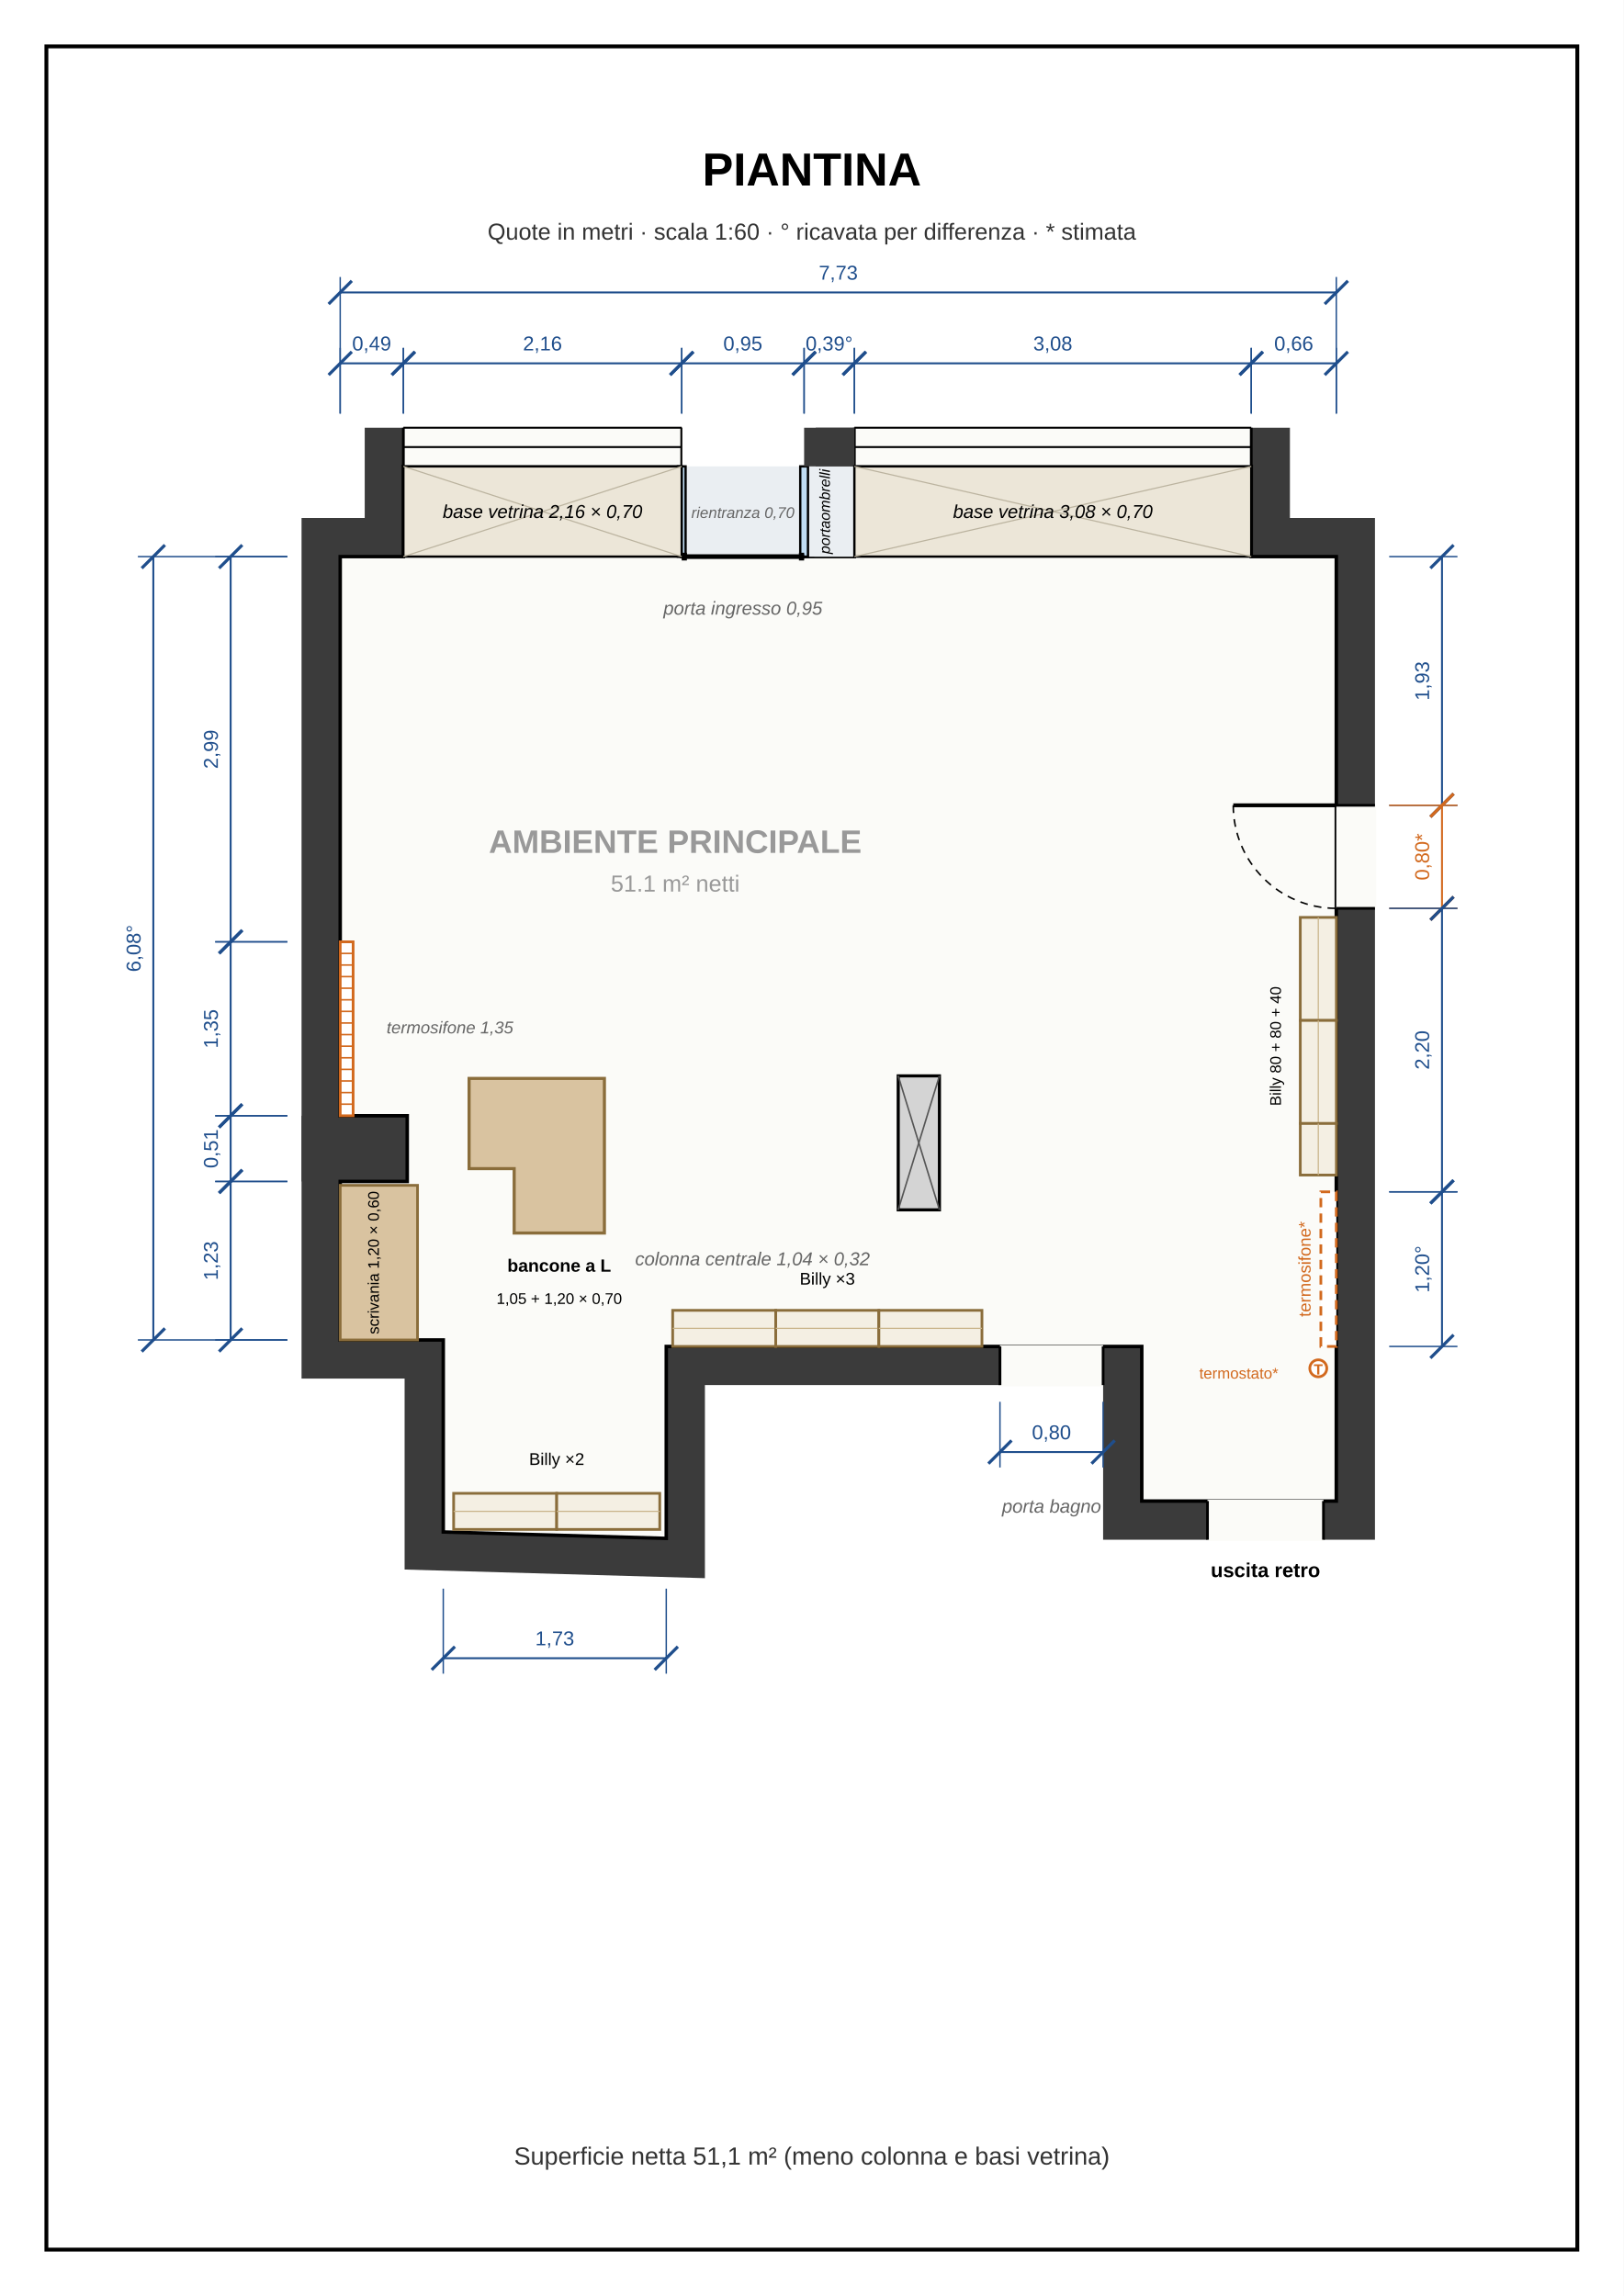
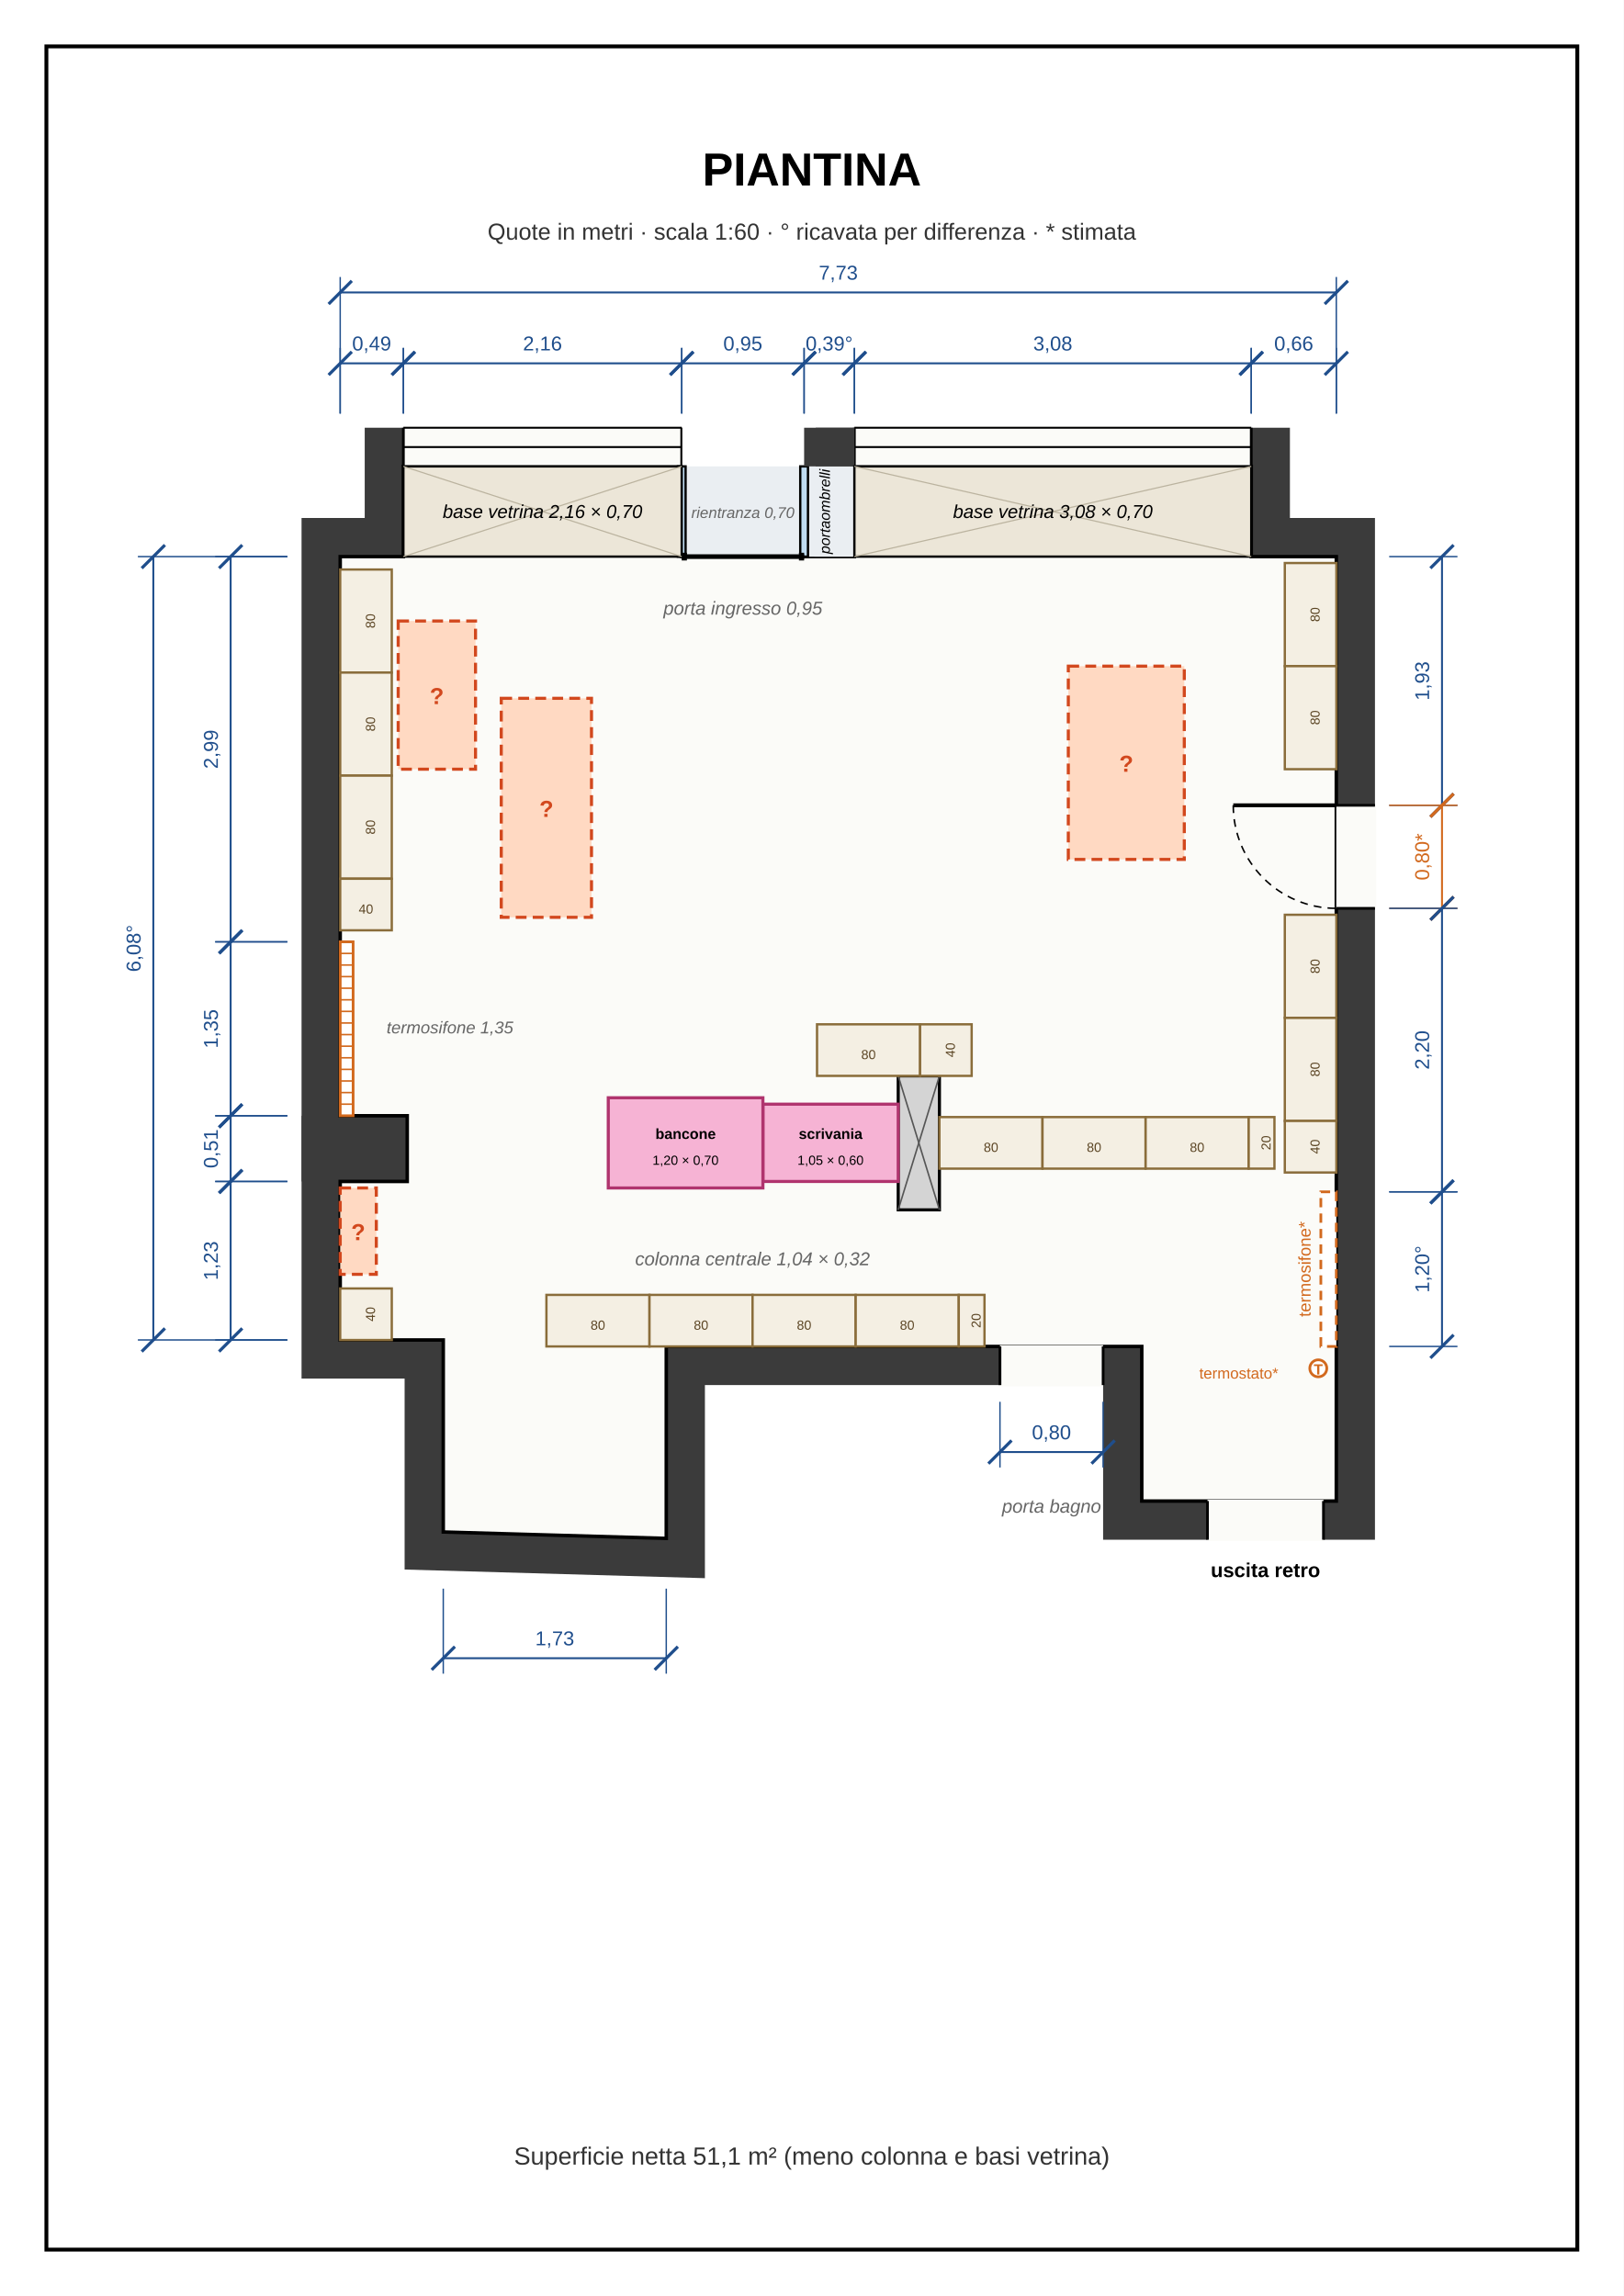
<svg xmlns="http://www.w3.org/2000/svg" width="210mm" height="297mm" viewBox="0 0 210 297" font-family="Arial, Helvetica, sans-serif">
  <defs>
    <pattern id="hatch" width="1.6" height="1.6" patternUnits="userSpaceOnUse" patternTransform="rotate(45)">
      <line x1="0" y1="0" x2="0" y2="1.6" stroke="#777" stroke-width="0.25" />
    </pattern>
  </defs>
  <rect width="210" height="297" fill="#ffffff" />
  <rect x="6" y="6" width="198" height="285" fill="none" stroke="#000" stroke-width="0.5" />
  <polygon points="44.00,72.00 52.17,72.00 52.17,60.33 88.17,60.33 88.17,72.00 110.50,72.00 110.50,60.33 161.83,60.33 161.83,72.00 172.83,72.00 172.83,194.17 147.67,194.17 147.67,174.17 86.17,174.17 86.17,199.00 57.33,198.17 57.33,173.33 44.00,173.33 44.00,152.83 52.67,152.83 52.67,144.33 44.00,144.33" fill="none" stroke="#3b3b3b" stroke-width="10.00" stroke-linejoin="miter" stroke-miterlimit="10" />
  <polygon points="44.00,72.00 52.17,72.00 52.17,60.33 88.17,60.33 88.17,72.00 110.50,72.00 110.50,60.33 161.83,60.33 161.83,72.00 172.83,72.00 172.83,194.17 147.67,194.17 147.67,174.17 86.17,174.17 86.17,199.00 57.33,198.17 57.33,173.33 44.00,173.33 44.00,152.83 52.67,152.83 52.67,144.33 44.00,144.33" fill="#fbfbf8" stroke="none" />
  <rect x="39.00" y="144.33" width="13.67" height="8.50" fill="#3b3b3b" stroke="none" stroke-width="0.25" />
  <polygon points="44.00,72.00 52.17,72.00 52.17,60.33 88.17,60.33 88.17,72.00 110.50,72.00 110.50,60.33 161.83,60.33 161.83,72.00 172.83,72.00 172.83,194.17 147.67,194.17 147.67,174.17 86.17,174.17 86.17,199.00 57.33,198.17 57.33,173.33 44.00,173.33 44.00,152.83 52.67,152.83 52.67,144.33 44.00,144.33" fill="none" stroke="#000" stroke-width="0.45" stroke-linejoin="miter" />
  <rect x="52.17" y="55.17" width="36.00" height="5.33" fill="#fbfbf8" stroke="none" stroke-width="0.25" />
  <line x1="52.17" y1="55.33" x2="52.17" y2="60.33" stroke="#000" stroke-width="0.35" />
  <line x1="88.17" y1="55.33" x2="88.17" y2="60.33" stroke="#000" stroke-width="0.35" />
  <line x1="52.17" y1="55.33" x2="88.17" y2="55.33" stroke="#000" stroke-width="0.25" />
  <line x1="52.17" y1="57.83" x2="88.17" y2="57.83" stroke="#000" stroke-width="0.25" />
  <line x1="52.17" y1="60.33" x2="88.17" y2="60.33" stroke="#000" stroke-width="0.25" />
  <rect x="110.50" y="55.17" width="51.33" height="5.33" fill="#fbfbf8" stroke="none" stroke-width="0.25" />
  <line x1="110.50" y1="55.33" x2="110.50" y2="60.33" stroke="#000" stroke-width="0.35" />
  <line x1="161.83" y1="55.33" x2="161.83" y2="60.33" stroke="#000" stroke-width="0.35" />
  <line x1="110.50" y1="55.33" x2="161.83" y2="55.33" stroke="#000" stroke-width="0.25" />
  <line x1="110.50" y1="57.83" x2="161.83" y2="57.83" stroke="#000" stroke-width="0.25" />
  <line x1="110.50" y1="60.33" x2="161.83" y2="60.33" stroke="#000" stroke-width="0.25" />
  <rect x="88.17" y="60.33" width="5.17" height="11.67" fill="#fbfbf8" stroke="none" stroke-width="0.25" />
  <rect x="88.25" y="55.17" width="5.25" height="5.25" fill="#ffffff" stroke="none" stroke-width="0.25" />
  <rect x="105.33" y="60.33" width="5.17" height="11.67" fill="#fbfbf8" stroke="none" stroke-width="0.25" />
  <rect x="88.17" y="66.83" width="22.33" height="5.17" fill="#fbfbf8" stroke="none" stroke-width="0.25" />
  <line x1="88.17" y1="67.00" x2="88.17" y2="72.00" stroke="#000" stroke-width="0.35" />
  <line x1="110.50" y1="67.00" x2="110.50" y2="72.00" stroke="#000" stroke-width="0.35" />
  <rect x="88.17" y="60.33" width="22.33" height="11.67" fill="#eaeef2" stroke="none" stroke-width="0.25" />
  <rect x="87.67" y="60.33" width="1.00" height="11.67" fill="#bfdcf2" stroke="#000" stroke-width="0.3" />
  <rect x="103.50" y="60.33" width="1.00" height="11.67" fill="#bfdcf2" stroke="#000" stroke-width="0.3" />
  <line x1="88.17" y1="72.00" x2="104.00" y2="72.00" stroke="#000" stroke-width="0.6" />
  <rect x="88.17" y="71.50" width="0.67" height="1.00" fill="#000" stroke="none" stroke-width="0.25" />
  <rect x="103.33" y="71.50" width="0.67" height="1.00" fill="#000" stroke="none" stroke-width="0.25" />
  <rect x="104.00" y="55.33" width="6.50" height="5.00" fill="#3b3b3b" stroke="none" stroke-width="0.25" />
  <rect x="172.83" y="104.17" width="5.17" height="13.33" fill="#fbfbf8" stroke="none" stroke-width="0.25" />
  <line x1="172.83" y1="104.17" x2="177.83" y2="104.17" stroke="#000" stroke-width="0.35" />
  <line x1="172.83" y1="117.50" x2="177.83" y2="117.50" stroke="#000" stroke-width="0.35" />
  <line x1="172.83" y1="104.17" x2="159.50" y2="104.17" stroke="#000" stroke-width="0.5" />
  <path d="M 159.50 104.17 A 13.33 13.33 0 0 0 172.83 117.50" fill="none" stroke="#000" stroke-width="0.2" stroke-dasharray="1 0.8" />
  <rect x="129.33" y="174.00" width="13.33" height="5.33" fill="#fbfbf8" stroke="none" stroke-width="0.25" />
  <line x1="129.33" y1="174.17" x2="129.33" y2="179.17" stroke="#000" stroke-width="0.35" />
  <line x1="142.67" y1="174.17" x2="142.67" y2="179.17" stroke="#000" stroke-width="0.35" />
  <rect x="156.17" y="194.00" width="15.00" height="5.33" fill="#fbfbf8" stroke="none" stroke-width="0.25" />
  <line x1="156.17" y1="194.17" x2="156.17" y2="199.17" stroke="#000" stroke-width="0.35" />
  <line x1="171.17" y1="194.17" x2="171.17" y2="199.17" stroke="#000" stroke-width="0.35" />
  <rect x="156.17" y="194.00" width="15.00" height="5.33" fill="none" stroke="none" stroke-width="0.25" />
  <rect x="52.17" y="60.33" width="36.00" height="11.67" fill="#ece6d8" stroke="#000" stroke-width="0.3" />
  <line x1="52.17" y1="60.33" x2="88.17" y2="72.00" stroke="#bbb39f" stroke-width="0.15" />
  <line x1="52.17" y1="72.00" x2="88.17" y2="60.33" stroke="#bbb39f" stroke-width="0.15" />
  <rect x="110.50" y="60.33" width="51.33" height="11.67" fill="#ece6d8" stroke="#000" stroke-width="0.3" />
  <line x1="110.50" y1="60.33" x2="161.83" y2="72.00" stroke="#bbb39f" stroke-width="0.15" />
  <line x1="110.50" y1="72.00" x2="161.83" y2="60.33" stroke="#bbb39f" stroke-width="0.15" />
  <rect x="116.17" y="139.17" width="5.33" height="17.33" fill="#d4d4d4" stroke="#000" stroke-width="0.4" />
  <line x1="116.17" y1="139.17" x2="121.50" y2="156.50" stroke="#555" stroke-width="0.2" />
  <line x1="121.50" y1="139.17" x2="116.17" y2="156.50" stroke="#555" stroke-width="0.2" />
  <rect x="44.00" y="121.83" width="1.67" height="22.50" fill="#fff" stroke="#d2691e" stroke-width="0.35" />
  <line x1="44.00" y1="123.33" x2="45.67" y2="123.33" stroke="#d2691e" stroke-width="0.2" />
  <line x1="44.00" y1="124.83" x2="45.67" y2="124.83" stroke="#d2691e" stroke-width="0.2" />
  <line x1="44.00" y1="126.33" x2="45.67" y2="126.33" stroke="#d2691e" stroke-width="0.2" />
  <line x1="44.00" y1="127.83" x2="45.67" y2="127.83" stroke="#d2691e" stroke-width="0.2" />
  <line x1="44.00" y1="129.33" x2="45.67" y2="129.33" stroke="#d2691e" stroke-width="0.2" />
  <line x1="44.00" y1="130.83" x2="45.67" y2="130.83" stroke="#d2691e" stroke-width="0.2" />
  <line x1="44.00" y1="132.33" x2="45.67" y2="132.33" stroke="#d2691e" stroke-width="0.2" />
  <line x1="44.00" y1="133.83" x2="45.67" y2="133.83" stroke="#d2691e" stroke-width="0.2" />
  <line x1="44.00" y1="135.33" x2="45.67" y2="135.33" stroke="#d2691e" stroke-width="0.2" />
  <line x1="44.00" y1="136.83" x2="45.67" y2="136.83" stroke="#d2691e" stroke-width="0.2" />
  <line x1="44.00" y1="138.33" x2="45.67" y2="138.33" stroke="#d2691e" stroke-width="0.2" />
  <line x1="44.00" y1="139.83" x2="45.67" y2="139.83" stroke="#d2691e" stroke-width="0.2" />
  <line x1="44.00" y1="141.33" x2="45.67" y2="141.33" stroke="#d2691e" stroke-width="0.2" />
  <line x1="44.00" y1="142.83" x2="45.67" y2="142.83" stroke="#d2691e" stroke-width="0.2" />
  <rect x="170.83" y="154.17" width="2.00" height="20.00" fill="#fff" stroke="#d2691e" stroke-width="0.35" stroke-dasharray="1.2 0.8" />
  <text x="169.50" y="164.17" font-size="2.2" fill="#d2691e" text-anchor="middle" font-weight="normal" font-style="normal" transform="rotate(-90 169.50 164.17)">termosifone*</text>
  <circle cx="170.50" cy="177.00" r="1.1" fill="#fff" stroke="#d2691e" stroke-width="0.35" />
  <text x="170.50" y="177.80" font-size="1.9" fill="#d2691e" text-anchor="middle" font-weight="bold">T</text>
  <text x="165.33" y="178.33" font-size="2.0" fill="#d2691e" text-anchor="end" font-weight="normal" font-style="normal">termostato*</text>
  <text x="70.17" y="67.00" font-size="2.4" fill="#000" text-anchor="middle" font-weight="normal" font-style="italic">base vetrina 2,16 × 0,70</text>
  <text x="136.17" y="67.00" font-size="2.4" fill="#000" text-anchor="middle" font-weight="normal" font-style="italic">base vetrina 3,08 × 0,70</text>
  <text x="96.08" y="79.50" font-size="2.4" fill="#666666" text-anchor="middle" font-weight="normal" font-style="italic">porta ingresso 0,95</text>
  <text x="96.08" y="67.00" font-size="2.0" fill="#666666" text-anchor="middle" font-weight="normal" font-style="italic">rientranza 0,70</text>
  <text x="107.33" y="66.17" font-size="1.9" fill="#000" text-anchor="middle" font-weight="normal" font-style="italic" transform="rotate(-90 107.33 66.17)">portaombrelli</text>
  <text x="97.33" y="163.67" font-size="2.4" fill="#666666" text-anchor="middle" font-weight="normal" font-style="italic">colonna centrale 1,04 × 0,32</text>
  <text x="50.00" y="133.67" font-size="2.2" fill="#666666" text-anchor="start" font-weight="normal" font-style="italic">termosifone 1,35</text>
  <text x="136.00" y="195.67" font-size="2.4" fill="#666666" text-anchor="middle" font-weight="normal" font-style="italic">porta bagno</text>
  <text x="163.67" y="204.00" font-size="2.6" fill="#000" text-anchor="middle" font-weight="bold" font-style="normal">uscita retro</text>
-   <text x="87.33" y="110.33" font-size="4.2" fill="#999" text-anchor="middle" font-weight="bold" font-style="normal">AMBIENTE PRINCIPALE</text>
-   <text x="87.33" y="115.33" font-size="3.0" fill="#999" text-anchor="middle" font-weight="normal" font-style="normal">51.1 m² netti</text>
-   <rect x="44.00" y="153.33" width="10.00" height="20.00" fill="#d9c3a0" stroke="#8a6d3b" stroke-width="0.35" />
-   <text x="49.00" y="163.33" font-size="2.0" fill="#000" text-anchor="middle" font-weight="normal" font-style="normal" transform="rotate(-90 49.00 163.33)">scrivania 1,20 × 0,60</text>
-   <polygon points="60.67,139.50 78.17,139.50 78.17,159.50 66.50,159.50 66.50,151.17 60.67,151.17" fill="#d9c3a0" stroke="#8a6d3b" stroke-width="0.4" />
-   <text x="72.33" y="164.50" font-size="2.3" fill="#000" text-anchor="middle" font-weight="bold" font-style="normal">bancone a L</text>
-   <text x="72.33" y="168.67" font-size="2.0" fill="#000" text-anchor="middle" font-weight="normal" font-style="normal">1,05 + 1,20 × 0,70</text>
-   <rect x="58.67" y="193.17" width="13.33" height="4.67" fill="#f4efe3" stroke="#8a6d3b" stroke-width="0.35" />
-   <line x1="58.67" y1="195.50" x2="72.00" y2="195.50" stroke="#c9b48a" stroke-width="0.15" />
-   <rect x="72.00" y="193.17" width="13.33" height="4.67" fill="#f4efe3" stroke="#8a6d3b" stroke-width="0.35" />
-   <line x1="72.00" y1="195.50" x2="85.33" y2="195.50" stroke="#c9b48a" stroke-width="0.15" />
-   <text x="72.00" y="189.50" font-size="2.2" fill="#000" text-anchor="middle" font-weight="normal" font-style="normal">Billy ×2</text>
-   <rect x="87.00" y="169.50" width="13.33" height="4.67" fill="#f4efe3" stroke="#8a6d3b" stroke-width="0.35" />
-   <line x1="87.00" y1="171.83" x2="100.33" y2="171.83" stroke="#c9b48a" stroke-width="0.15" />
-   <rect x="100.33" y="169.50" width="13.33" height="4.67" fill="#f4efe3" stroke="#8a6d3b" stroke-width="0.35" />
-   <line x1="100.33" y1="171.83" x2="113.67" y2="171.83" stroke="#c9b48a" stroke-width="0.15" />
-   <rect x="113.67" y="169.50" width="13.33" height="4.67" fill="#f4efe3" stroke="#8a6d3b" stroke-width="0.35" />
-   <line x1="113.67" y1="171.83" x2="127.00" y2="171.83" stroke="#c9b48a" stroke-width="0.15" />
-   <text x="107.00" y="166.17" font-size="2.2" fill="#000" text-anchor="middle" font-weight="normal" font-style="normal">Billy ×3</text>
-   <rect x="168.17" y="118.67" width="4.67" height="13.33" fill="#f4efe3" stroke="#8a6d3b" stroke-width="0.35" />
-   <line x1="170.50" y1="118.67" x2="170.50" y2="132.00" stroke="#c9b48a" stroke-width="0.15" />
-   <rect x="168.17" y="132.00" width="4.67" height="13.33" fill="#f4efe3" stroke="#8a6d3b" stroke-width="0.35" />
-   <line x1="170.50" y1="132.00" x2="170.50" y2="145.33" stroke="#c9b48a" stroke-width="0.15" />
-   <rect x="168.17" y="145.33" width="4.67" height="6.67" fill="#f4efe3" stroke="#8a6d3b" stroke-width="0.35" />
-   <line x1="170.50" y1="145.33" x2="170.50" y2="152.00" stroke="#c9b48a" stroke-width="0.15" />
-   <text x="165.67" y="135.33" font-size="2.0" fill="#000" text-anchor="middle" font-weight="normal" font-style="normal" transform="rotate(-90 165.67 135.33)">Billy 80 + 80 + 40</text>
+   <rect x="44.00" y="73.67" width="6.67" height="13.33" fill="#f4efe3" stroke="#8a6d3b" stroke-width="0.3" />
+   <text x="48.50" y="80.33" font-size="1.7" fill="#5b4524" text-anchor="middle" font-weight="normal" font-style="normal" transform="rotate(-90 48.50 80.33)">80</text>
+   <rect x="44.00" y="87.00" width="6.67" height="13.33" fill="#f4efe3" stroke="#8a6d3b" stroke-width="0.3" />
+   <text x="48.50" y="93.67" font-size="1.7" fill="#5b4524" text-anchor="middle" font-weight="normal" font-style="normal" transform="rotate(-90 48.50 93.67)">80</text>
+   <rect x="44.00" y="100.33" width="6.67" height="13.33" fill="#f4efe3" stroke="#8a6d3b" stroke-width="0.3" />
+   <text x="48.50" y="107.00" font-size="1.7" fill="#5b4524" text-anchor="middle" font-weight="normal" font-style="normal" transform="rotate(-90 48.50 107.00)">80</text>
+   <rect x="44.00" y="113.67" width="6.67" height="6.67" fill="#f4efe3" stroke="#8a6d3b" stroke-width="0.3" />
+   <text x="47.33" y="118.17" font-size="1.7" fill="#5b4524" text-anchor="middle" font-weight="normal" font-style="normal">40</text>
+   <rect x="44.00" y="166.67" width="6.67" height="6.67" fill="#f4efe3" stroke="#8a6d3b" stroke-width="0.3" />
+   <text x="48.50" y="170.00" font-size="1.7" fill="#5b4524" text-anchor="middle" font-weight="normal" font-style="normal" transform="rotate(-90 48.50 170.00)">40</text>
+   <rect x="70.67" y="167.50" width="13.33" height="6.67" fill="#f4efe3" stroke="#8a6d3b" stroke-width="0.3" />
+   <text x="77.33" y="172.00" font-size="1.7" fill="#5b4524" text-anchor="middle" font-weight="normal" font-style="normal">80</text>
+   <rect x="84.00" y="167.50" width="13.33" height="6.67" fill="#f4efe3" stroke="#8a6d3b" stroke-width="0.3" />
+   <text x="90.67" y="172.00" font-size="1.7" fill="#5b4524" text-anchor="middle" font-weight="normal" font-style="normal">80</text>
+   <rect x="97.33" y="167.50" width="13.33" height="6.67" fill="#f4efe3" stroke="#8a6d3b" stroke-width="0.3" />
+   <text x="104.00" y="172.00" font-size="1.7" fill="#5b4524" text-anchor="middle" font-weight="normal" font-style="normal">80</text>
+   <rect x="110.67" y="167.50" width="13.33" height="6.67" fill="#f4efe3" stroke="#8a6d3b" stroke-width="0.3" />
+   <text x="117.33" y="172.00" font-size="1.7" fill="#5b4524" text-anchor="middle" font-weight="normal" font-style="normal">80</text>
+   <rect x="124.00" y="167.50" width="3.33" height="6.67" fill="#f4efe3" stroke="#8a6d3b" stroke-width="0.3" />
+   <text x="126.83" y="170.83" font-size="1.7" fill="#5b4524" text-anchor="middle" font-weight="normal" font-style="normal" transform="rotate(-90 126.83 170.83)">20</text>
+   <rect x="166.17" y="72.83" width="6.67" height="13.33" fill="#f4efe3" stroke="#8a6d3b" stroke-width="0.3" />
+   <text x="170.67" y="79.50" font-size="1.7" fill="#5b4524" text-anchor="middle" font-weight="normal" font-style="normal" transform="rotate(-90 170.67 79.50)">80</text>
+   <rect x="166.17" y="86.17" width="6.67" height="13.33" fill="#f4efe3" stroke="#8a6d3b" stroke-width="0.3" />
+   <text x="170.67" y="92.83" font-size="1.7" fill="#5b4524" text-anchor="middle" font-weight="normal" font-style="normal" transform="rotate(-90 170.67 92.83)">80</text>
+   <rect x="166.17" y="118.33" width="6.67" height="13.33" fill="#f4efe3" stroke="#8a6d3b" stroke-width="0.3" />
+   <text x="170.67" y="125.00" font-size="1.7" fill="#5b4524" text-anchor="middle" font-weight="normal" font-style="normal" transform="rotate(-90 170.67 125.00)">80</text>
+   <rect x="166.17" y="131.67" width="6.67" height="13.33" fill="#f4efe3" stroke="#8a6d3b" stroke-width="0.3" />
+   <text x="170.67" y="138.33" font-size="1.7" fill="#5b4524" text-anchor="middle" font-weight="normal" font-style="normal" transform="rotate(-90 170.67 138.33)">80</text>
+   <rect x="166.17" y="145.00" width="6.67" height="6.67" fill="#f4efe3" stroke="#8a6d3b" stroke-width="0.3" />
+   <text x="170.67" y="148.33" font-size="1.7" fill="#5b4524" text-anchor="middle" font-weight="normal" font-style="normal" transform="rotate(-90 170.67 148.33)">40</text>
+   <rect x="121.50" y="144.50" width="13.33" height="6.67" fill="#f4efe3" stroke="#8a6d3b" stroke-width="0.3" />
+   <text x="128.17" y="149.00" font-size="1.7" fill="#5b4524" text-anchor="middle" font-weight="normal" font-style="normal">80</text>
+   <rect x="134.83" y="144.50" width="13.33" height="6.67" fill="#f4efe3" stroke="#8a6d3b" stroke-width="0.3" />
+   <text x="141.50" y="149.00" font-size="1.7" fill="#5b4524" text-anchor="middle" font-weight="normal" font-style="normal">80</text>
+   <rect x="148.17" y="144.50" width="13.33" height="6.67" fill="#f4efe3" stroke="#8a6d3b" stroke-width="0.3" />
+   <text x="154.83" y="149.00" font-size="1.7" fill="#5b4524" text-anchor="middle" font-weight="normal" font-style="normal">80</text>
+   <rect x="161.50" y="144.50" width="3.33" height="6.67" fill="#f4efe3" stroke="#8a6d3b" stroke-width="0.3" />
+   <text x="164.33" y="147.83" font-size="1.7" fill="#5b4524" text-anchor="middle" font-weight="normal" font-style="normal" transform="rotate(-90 164.33 147.83)">20</text>
+   <rect x="105.67" y="132.50" width="13.33" height="6.67" fill="#f4efe3" stroke="#8a6d3b" stroke-width="0.3" />
+   <text x="112.33" y="137.00" font-size="1.7" fill="#5b4524" text-anchor="middle" font-weight="normal" font-style="normal">80</text>
+   <rect x="119.00" y="132.50" width="6.67" height="6.67" fill="#f4efe3" stroke="#8a6d3b" stroke-width="0.3" />
+   <text x="123.50" y="135.83" font-size="1.7" fill="#5b4524" text-anchor="middle" font-weight="normal" font-style="normal" transform="rotate(-90 123.50 135.83)">40</text>
+   <rect x="98.67" y="142.83" width="17.50" height="10.00" fill="#f6b3d4" stroke="#b0346e" stroke-width="0.4" />
+   <text x="107.42" y="147.33" font-size="1.9" fill="#000" text-anchor="middle" font-weight="bold" font-style="normal">scrivania</text>
+   <text x="107.42" y="150.67" font-size="1.7" fill="#000" text-anchor="middle" font-weight="normal" font-style="normal">1,05 × 0,60</text>
+   <rect x="78.67" y="142.00" width="20.00" height="11.67" fill="#f6b3d4" stroke="#b0346e" stroke-width="0.4" />
+   <text x="88.67" y="147.33" font-size="1.9" fill="#000" text-anchor="middle" font-weight="bold" font-style="normal">bancone</text>
+   <text x="88.67" y="150.67" font-size="1.7" fill="#000" text-anchor="middle" font-weight="normal" font-style="normal">1,20 × 0,70</text>
+   <rect x="51.50" y="80.33" width="10.00" height="19.17" fill="#ffd9c2" stroke="#d2481e" stroke-width="0.4" stroke-dasharray="1.4 0.8" />
+   <text x="56.50" y="91.08" font-size="3.0" fill="#d2481e" text-anchor="middle" font-weight="bold" font-style="normal">?</text>
+   <rect x="64.83" y="90.33" width="11.67" height="28.33" fill="#ffd9c2" stroke="#d2481e" stroke-width="0.4" stroke-dasharray="1.4 0.8" />
+   <text x="70.67" y="105.67" font-size="3.0" fill="#d2481e" text-anchor="middle" font-weight="bold" font-style="normal">?</text>
+   <rect x="138.17" y="86.17" width="15.00" height="25.00" fill="#ffd9c2" stroke="#d2481e" stroke-width="0.4" stroke-dasharray="1.4 0.8" />
+   <text x="145.67" y="99.83" font-size="3.0" fill="#d2481e" text-anchor="middle" font-weight="bold" font-style="normal">?</text>
+   <rect x="44.00" y="153.67" width="4.67" height="11.17" fill="#ffd9c2" stroke="#d2481e" stroke-width="0.4" stroke-dasharray="1.4 0.8" />
+   <text x="46.33" y="160.42" font-size="3.0" fill="#d2481e" text-anchor="middle" font-weight="bold" font-style="normal">?</text>
  <line x1="44.00" y1="53.50" x2="44.00" y2="45.00" stroke="#1f4e8c" stroke-width="0.18" />
  <line x1="52.17" y1="53.50" x2="52.17" y2="45.00" stroke="#1f4e8c" stroke-width="0.18" />
  <line x1="44.00" y1="47.00" x2="52.17" y2="47.00" stroke="#1f4e8c" stroke-width="0.25" />
  <line x1="42.50" y1="48.50" x2="45.50" y2="45.50" stroke="#1f4e8c" stroke-width="0.4" />
  <line x1="50.67" y1="48.50" x2="53.67" y2="45.50" stroke="#1f4e8c" stroke-width="0.4" />
  <text x="48.08" y="45.33" font-size="2.6" fill="#1f4e8c" text-anchor="middle" font-weight="normal" font-style="normal">0,49</text>
  <line x1="52.17" y1="53.50" x2="52.17" y2="45.00" stroke="#1f4e8c" stroke-width="0.18" />
  <line x1="88.17" y1="53.50" x2="88.17" y2="45.00" stroke="#1f4e8c" stroke-width="0.18" />
  <line x1="52.17" y1="47.00" x2="88.17" y2="47.00" stroke="#1f4e8c" stroke-width="0.25" />
  <line x1="50.67" y1="48.50" x2="53.67" y2="45.50" stroke="#1f4e8c" stroke-width="0.4" />
  <line x1="86.67" y1="48.50" x2="89.67" y2="45.50" stroke="#1f4e8c" stroke-width="0.4" />
  <text x="70.17" y="45.33" font-size="2.6" fill="#1f4e8c" text-anchor="middle" font-weight="normal" font-style="normal">2,16</text>
  <line x1="88.17" y1="53.50" x2="88.17" y2="45.00" stroke="#1f4e8c" stroke-width="0.18" />
  <line x1="104.00" y1="53.50" x2="104.00" y2="45.00" stroke="#1f4e8c" stroke-width="0.18" />
  <line x1="88.17" y1="47.00" x2="104.00" y2="47.00" stroke="#1f4e8c" stroke-width="0.25" />
  <line x1="86.67" y1="48.50" x2="89.67" y2="45.50" stroke="#1f4e8c" stroke-width="0.4" />
  <line x1="102.50" y1="48.50" x2="105.50" y2="45.50" stroke="#1f4e8c" stroke-width="0.4" />
  <text x="96.08" y="45.33" font-size="2.6" fill="#1f4e8c" text-anchor="middle" font-weight="normal" font-style="normal">0,95</text>
  <line x1="104.00" y1="53.50" x2="104.00" y2="45.00" stroke="#1f4e8c" stroke-width="0.18" />
  <line x1="110.50" y1="53.50" x2="110.50" y2="45.00" stroke="#1f4e8c" stroke-width="0.18" />
  <line x1="104.00" y1="47.00" x2="110.50" y2="47.00" stroke="#1f4e8c" stroke-width="0.25" />
  <line x1="102.50" y1="48.50" x2="105.50" y2="45.50" stroke="#1f4e8c" stroke-width="0.4" />
  <line x1="109.00" y1="48.50" x2="112.00" y2="45.50" stroke="#1f4e8c" stroke-width="0.4" />
  <text x="107.25" y="45.33" font-size="2.6" fill="#1f4e8c" text-anchor="middle" font-weight="normal" font-style="normal">0,39°</text>
  <line x1="110.50" y1="53.50" x2="110.50" y2="45.00" stroke="#1f4e8c" stroke-width="0.18" />
  <line x1="161.83" y1="53.50" x2="161.83" y2="45.00" stroke="#1f4e8c" stroke-width="0.18" />
  <line x1="110.50" y1="47.00" x2="161.83" y2="47.00" stroke="#1f4e8c" stroke-width="0.25" />
  <line x1="109.00" y1="48.50" x2="112.00" y2="45.50" stroke="#1f4e8c" stroke-width="0.4" />
  <line x1="160.33" y1="48.50" x2="163.33" y2="45.50" stroke="#1f4e8c" stroke-width="0.4" />
  <text x="136.17" y="45.33" font-size="2.6" fill="#1f4e8c" text-anchor="middle" font-weight="normal" font-style="normal">3,08</text>
  <line x1="161.83" y1="53.50" x2="161.83" y2="45.00" stroke="#1f4e8c" stroke-width="0.18" />
  <line x1="172.83" y1="53.50" x2="172.83" y2="45.00" stroke="#1f4e8c" stroke-width="0.18" />
  <line x1="161.83" y1="47.00" x2="172.83" y2="47.00" stroke="#1f4e8c" stroke-width="0.25" />
  <line x1="160.33" y1="48.50" x2="163.33" y2="45.50" stroke="#1f4e8c" stroke-width="0.4" />
  <line x1="171.33" y1="48.50" x2="174.33" y2="45.50" stroke="#1f4e8c" stroke-width="0.4" />
  <text x="167.33" y="45.33" font-size="2.6" fill="#1f4e8c" text-anchor="middle" font-weight="normal" font-style="normal">0,66</text>
  <line x1="44.00" y1="53.50" x2="44.00" y2="35.83" stroke="#1f4e8c" stroke-width="0.18" />
  <line x1="172.83" y1="53.50" x2="172.83" y2="35.83" stroke="#1f4e8c" stroke-width="0.18" />
  <line x1="44.00" y1="37.83" x2="172.83" y2="37.83" stroke="#1f4e8c" stroke-width="0.25" />
  <line x1="42.50" y1="39.33" x2="45.50" y2="36.33" stroke="#1f4e8c" stroke-width="0.4" />
  <line x1="171.33" y1="39.33" x2="174.33" y2="36.33" stroke="#1f4e8c" stroke-width="0.4" />
  <text x="108.42" y="36.17" font-size="2.6" fill="#1f4e8c" text-anchor="middle" font-weight="normal" font-style="normal">7,73</text>
  <line x1="179.67" y1="72.00" x2="188.50" y2="72.00" stroke="#1f4e8c" stroke-width="0.18" />
  <line x1="179.67" y1="104.17" x2="188.50" y2="104.17" stroke="#1f4e8c" stroke-width="0.18" />
  <line x1="186.50" y1="72.00" x2="186.50" y2="104.17" stroke="#1f4e8c" stroke-width="0.25" />
  <line x1="185.00" y1="73.50" x2="188.00" y2="70.50" stroke="#1f4e8c" stroke-width="0.4" />
  <line x1="185.00" y1="105.67" x2="188.00" y2="102.67" stroke="#1f4e8c" stroke-width="0.4" />
  <text x="184.83" y="88.08" font-size="2.6" fill="#1f4e8c" text-anchor="middle" font-weight="normal" font-style="normal" transform="rotate(-90 184.83 88.08)">1,93</text>
  <line x1="179.67" y1="104.17" x2="188.50" y2="104.17" stroke="#d2691e" stroke-width="0.18" />
  <line x1="179.67" y1="117.50" x2="188.50" y2="117.50" stroke="#d2691e" stroke-width="0.18" />
  <line x1="186.50" y1="104.17" x2="186.50" y2="117.50" stroke="#d2691e" stroke-width="0.25" />
  <line x1="185.00" y1="105.67" x2="188.00" y2="102.67" stroke="#d2691e" stroke-width="0.4" />
  <line x1="185.00" y1="119.00" x2="188.00" y2="116.00" stroke="#d2691e" stroke-width="0.4" />
  <text x="184.83" y="110.83" font-size="2.6" fill="#d2691e" text-anchor="middle" font-weight="normal" font-style="normal" transform="rotate(-90 184.83 110.83)">0,80*</text>
  <line x1="179.67" y1="117.50" x2="188.50" y2="117.50" stroke="#1f4e8c" stroke-width="0.18" />
  <line x1="179.67" y1="154.17" x2="188.50" y2="154.17" stroke="#1f4e8c" stroke-width="0.18" />
  <line x1="186.50" y1="117.50" x2="186.50" y2="154.17" stroke="#1f4e8c" stroke-width="0.25" />
  <line x1="185.00" y1="119.00" x2="188.00" y2="116.00" stroke="#1f4e8c" stroke-width="0.4" />
  <line x1="185.00" y1="155.67" x2="188.00" y2="152.67" stroke="#1f4e8c" stroke-width="0.4" />
  <text x="184.83" y="135.83" font-size="2.6" fill="#1f4e8c" text-anchor="middle" font-weight="normal" font-style="normal" transform="rotate(-90 184.83 135.83)">2,20</text>
  <line x1="179.67" y1="154.17" x2="188.50" y2="154.17" stroke="#1f4e8c" stroke-width="0.18" />
  <line x1="179.67" y1="174.17" x2="188.50" y2="174.17" stroke="#1f4e8c" stroke-width="0.18" />
  <line x1="186.50" y1="154.17" x2="186.50" y2="174.17" stroke="#1f4e8c" stroke-width="0.25" />
  <line x1="185.00" y1="155.67" x2="188.00" y2="152.67" stroke="#1f4e8c" stroke-width="0.4" />
  <line x1="185.00" y1="175.67" x2="188.00" y2="172.67" stroke="#1f4e8c" stroke-width="0.4" />
  <text x="184.83" y="164.17" font-size="2.6" fill="#1f4e8c" text-anchor="middle" font-weight="normal" font-style="normal" transform="rotate(-90 184.83 164.17)">1,20°</text>
  <line x1="37.17" y1="72.00" x2="27.83" y2="72.00" stroke="#1f4e8c" stroke-width="0.18" />
  <line x1="37.17" y1="121.83" x2="27.83" y2="121.83" stroke="#1f4e8c" stroke-width="0.18" />
  <line x1="29.83" y1="72.00" x2="29.83" y2="121.83" stroke="#1f4e8c" stroke-width="0.25" />
  <line x1="28.33" y1="73.50" x2="31.33" y2="70.50" stroke="#1f4e8c" stroke-width="0.4" />
  <line x1="28.33" y1="123.33" x2="31.33" y2="120.33" stroke="#1f4e8c" stroke-width="0.4" />
  <text x="28.17" y="96.92" font-size="2.6" fill="#1f4e8c" text-anchor="middle" font-weight="normal" font-style="normal" transform="rotate(-90 28.17 96.92)">2,99</text>
  <line x1="37.17" y1="121.83" x2="27.83" y2="121.83" stroke="#1f4e8c" stroke-width="0.18" />
  <line x1="37.17" y1="144.33" x2="27.83" y2="144.33" stroke="#1f4e8c" stroke-width="0.18" />
  <line x1="29.83" y1="121.83" x2="29.83" y2="144.33" stroke="#1f4e8c" stroke-width="0.25" />
  <line x1="28.33" y1="123.33" x2="31.33" y2="120.33" stroke="#1f4e8c" stroke-width="0.4" />
  <line x1="28.33" y1="145.83" x2="31.33" y2="142.83" stroke="#1f4e8c" stroke-width="0.4" />
  <text x="28.17" y="133.08" font-size="2.6" fill="#1f4e8c" text-anchor="middle" font-weight="normal" font-style="normal" transform="rotate(-90 28.17 133.08)">1,35</text>
  <line x1="37.17" y1="144.33" x2="27.83" y2="144.33" stroke="#1f4e8c" stroke-width="0.18" />
  <line x1="37.17" y1="152.83" x2="27.83" y2="152.83" stroke="#1f4e8c" stroke-width="0.18" />
  <line x1="29.83" y1="144.33" x2="29.83" y2="152.83" stroke="#1f4e8c" stroke-width="0.25" />
  <line x1="28.33" y1="145.83" x2="31.33" y2="142.83" stroke="#1f4e8c" stroke-width="0.4" />
  <line x1="28.33" y1="154.33" x2="31.33" y2="151.33" stroke="#1f4e8c" stroke-width="0.4" />
  <text x="28.17" y="148.58" font-size="2.6" fill="#1f4e8c" text-anchor="middle" font-weight="normal" font-style="normal" transform="rotate(-90 28.17 148.58)">0,51</text>
  <line x1="37.17" y1="152.83" x2="27.83" y2="152.83" stroke="#1f4e8c" stroke-width="0.18" />
  <line x1="37.17" y1="173.33" x2="27.83" y2="173.33" stroke="#1f4e8c" stroke-width="0.18" />
  <line x1="29.83" y1="152.83" x2="29.83" y2="173.33" stroke="#1f4e8c" stroke-width="0.25" />
  <line x1="28.33" y1="154.33" x2="31.33" y2="151.33" stroke="#1f4e8c" stroke-width="0.4" />
  <line x1="28.33" y1="174.83" x2="31.33" y2="171.83" stroke="#1f4e8c" stroke-width="0.4" />
  <text x="28.17" y="163.08" font-size="2.6" fill="#1f4e8c" text-anchor="middle" font-weight="normal" font-style="normal" transform="rotate(-90 28.17 163.08)">1,23</text>
  <line x1="37.17" y1="72.00" x2="17.83" y2="72.00" stroke="#1f4e8c" stroke-width="0.18" />
  <line x1="37.17" y1="173.33" x2="17.83" y2="173.33" stroke="#1f4e8c" stroke-width="0.18" />
  <line x1="19.83" y1="72.00" x2="19.83" y2="173.33" stroke="#1f4e8c" stroke-width="0.25" />
  <line x1="18.33" y1="73.50" x2="21.33" y2="70.50" stroke="#1f4e8c" stroke-width="0.4" />
  <line x1="18.33" y1="174.83" x2="21.33" y2="171.83" stroke="#1f4e8c" stroke-width="0.4" />
  <text x="18.17" y="122.67" font-size="2.6" fill="#1f4e8c" text-anchor="middle" font-weight="normal" font-style="normal" transform="rotate(-90 18.17 122.67)">6,08°</text>
  <line x1="57.33" y1="205.50" x2="57.33" y2="216.50" stroke="#1f4e8c" stroke-width="0.18" />
  <line x1="86.17" y1="205.50" x2="86.17" y2="216.50" stroke="#1f4e8c" stroke-width="0.18" />
  <line x1="57.33" y1="214.50" x2="86.17" y2="214.50" stroke="#1f4e8c" stroke-width="0.25" />
  <line x1="55.83" y1="216.00" x2="58.83" y2="213.00" stroke="#1f4e8c" stroke-width="0.4" />
  <line x1="84.67" y1="216.00" x2="87.67" y2="213.00" stroke="#1f4e8c" stroke-width="0.4" />
  <text x="71.75" y="212.83" font-size="2.6" fill="#1f4e8c" text-anchor="middle" font-weight="normal" font-style="normal">1,73</text>
  <line x1="129.33" y1="181.33" x2="129.33" y2="189.83" stroke="#1f4e8c" stroke-width="0.18" />
  <line x1="142.67" y1="181.33" x2="142.67" y2="189.83" stroke="#1f4e8c" stroke-width="0.18" />
  <line x1="129.33" y1="187.83" x2="142.67" y2="187.83" stroke="#1f4e8c" stroke-width="0.25" />
  <line x1="127.83" y1="189.33" x2="130.83" y2="186.33" stroke="#1f4e8c" stroke-width="0.4" />
  <line x1="141.17" y1="189.33" x2="144.17" y2="186.33" stroke="#1f4e8c" stroke-width="0.4" />
  <text x="136.00" y="186.17" font-size="2.6" fill="#1f4e8c" text-anchor="middle" font-weight="normal" font-style="normal">0,80</text>
  <text x="105.00" y="24.00" font-size="6.0" fill="#000" text-anchor="middle" font-weight="bold">PIANTINA</text>
  <text x="105.00" y="31.00" font-size="3.0" fill="#333" text-anchor="middle" font-weight="normal">Quote in metri · scala 1:60 · ° ricavata per differenza · * stimata</text>
  <text x="105.00" y="280.00" font-size="3.2" fill="#333" text-anchor="middle" font-weight="normal">Superficie netta 51,1 m² (meno colonna e basi vetrina)</text>
</svg>
